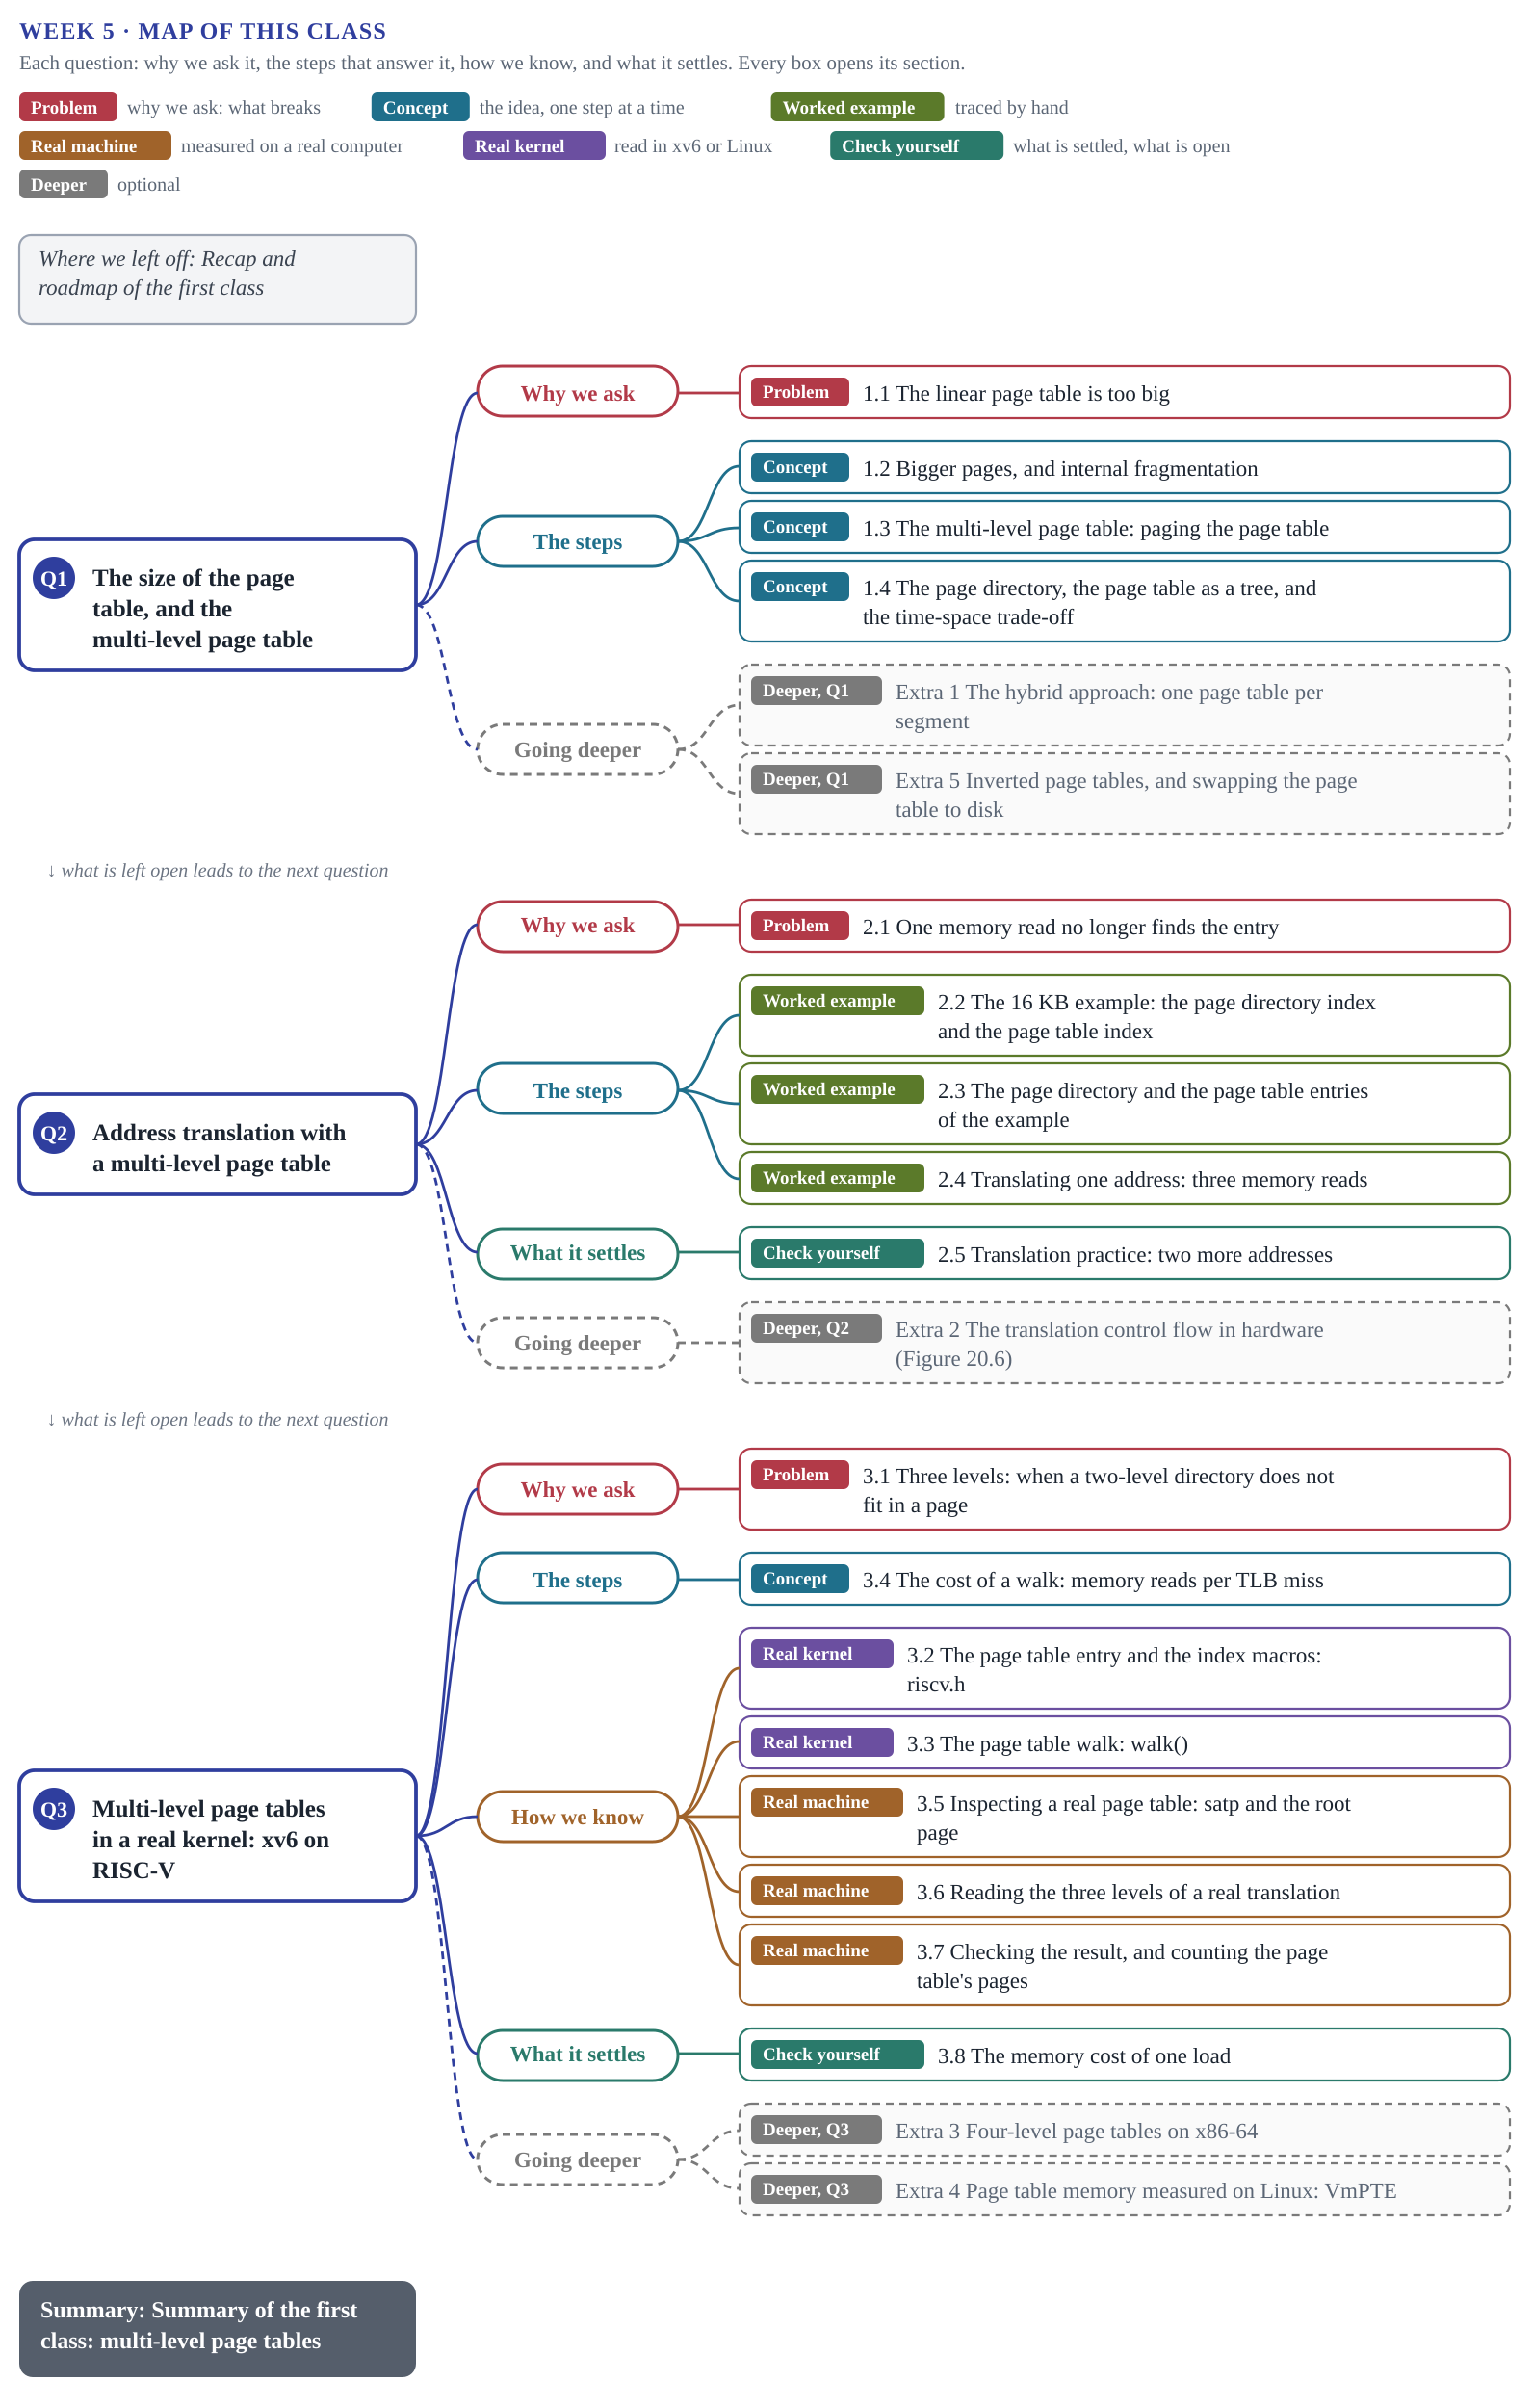
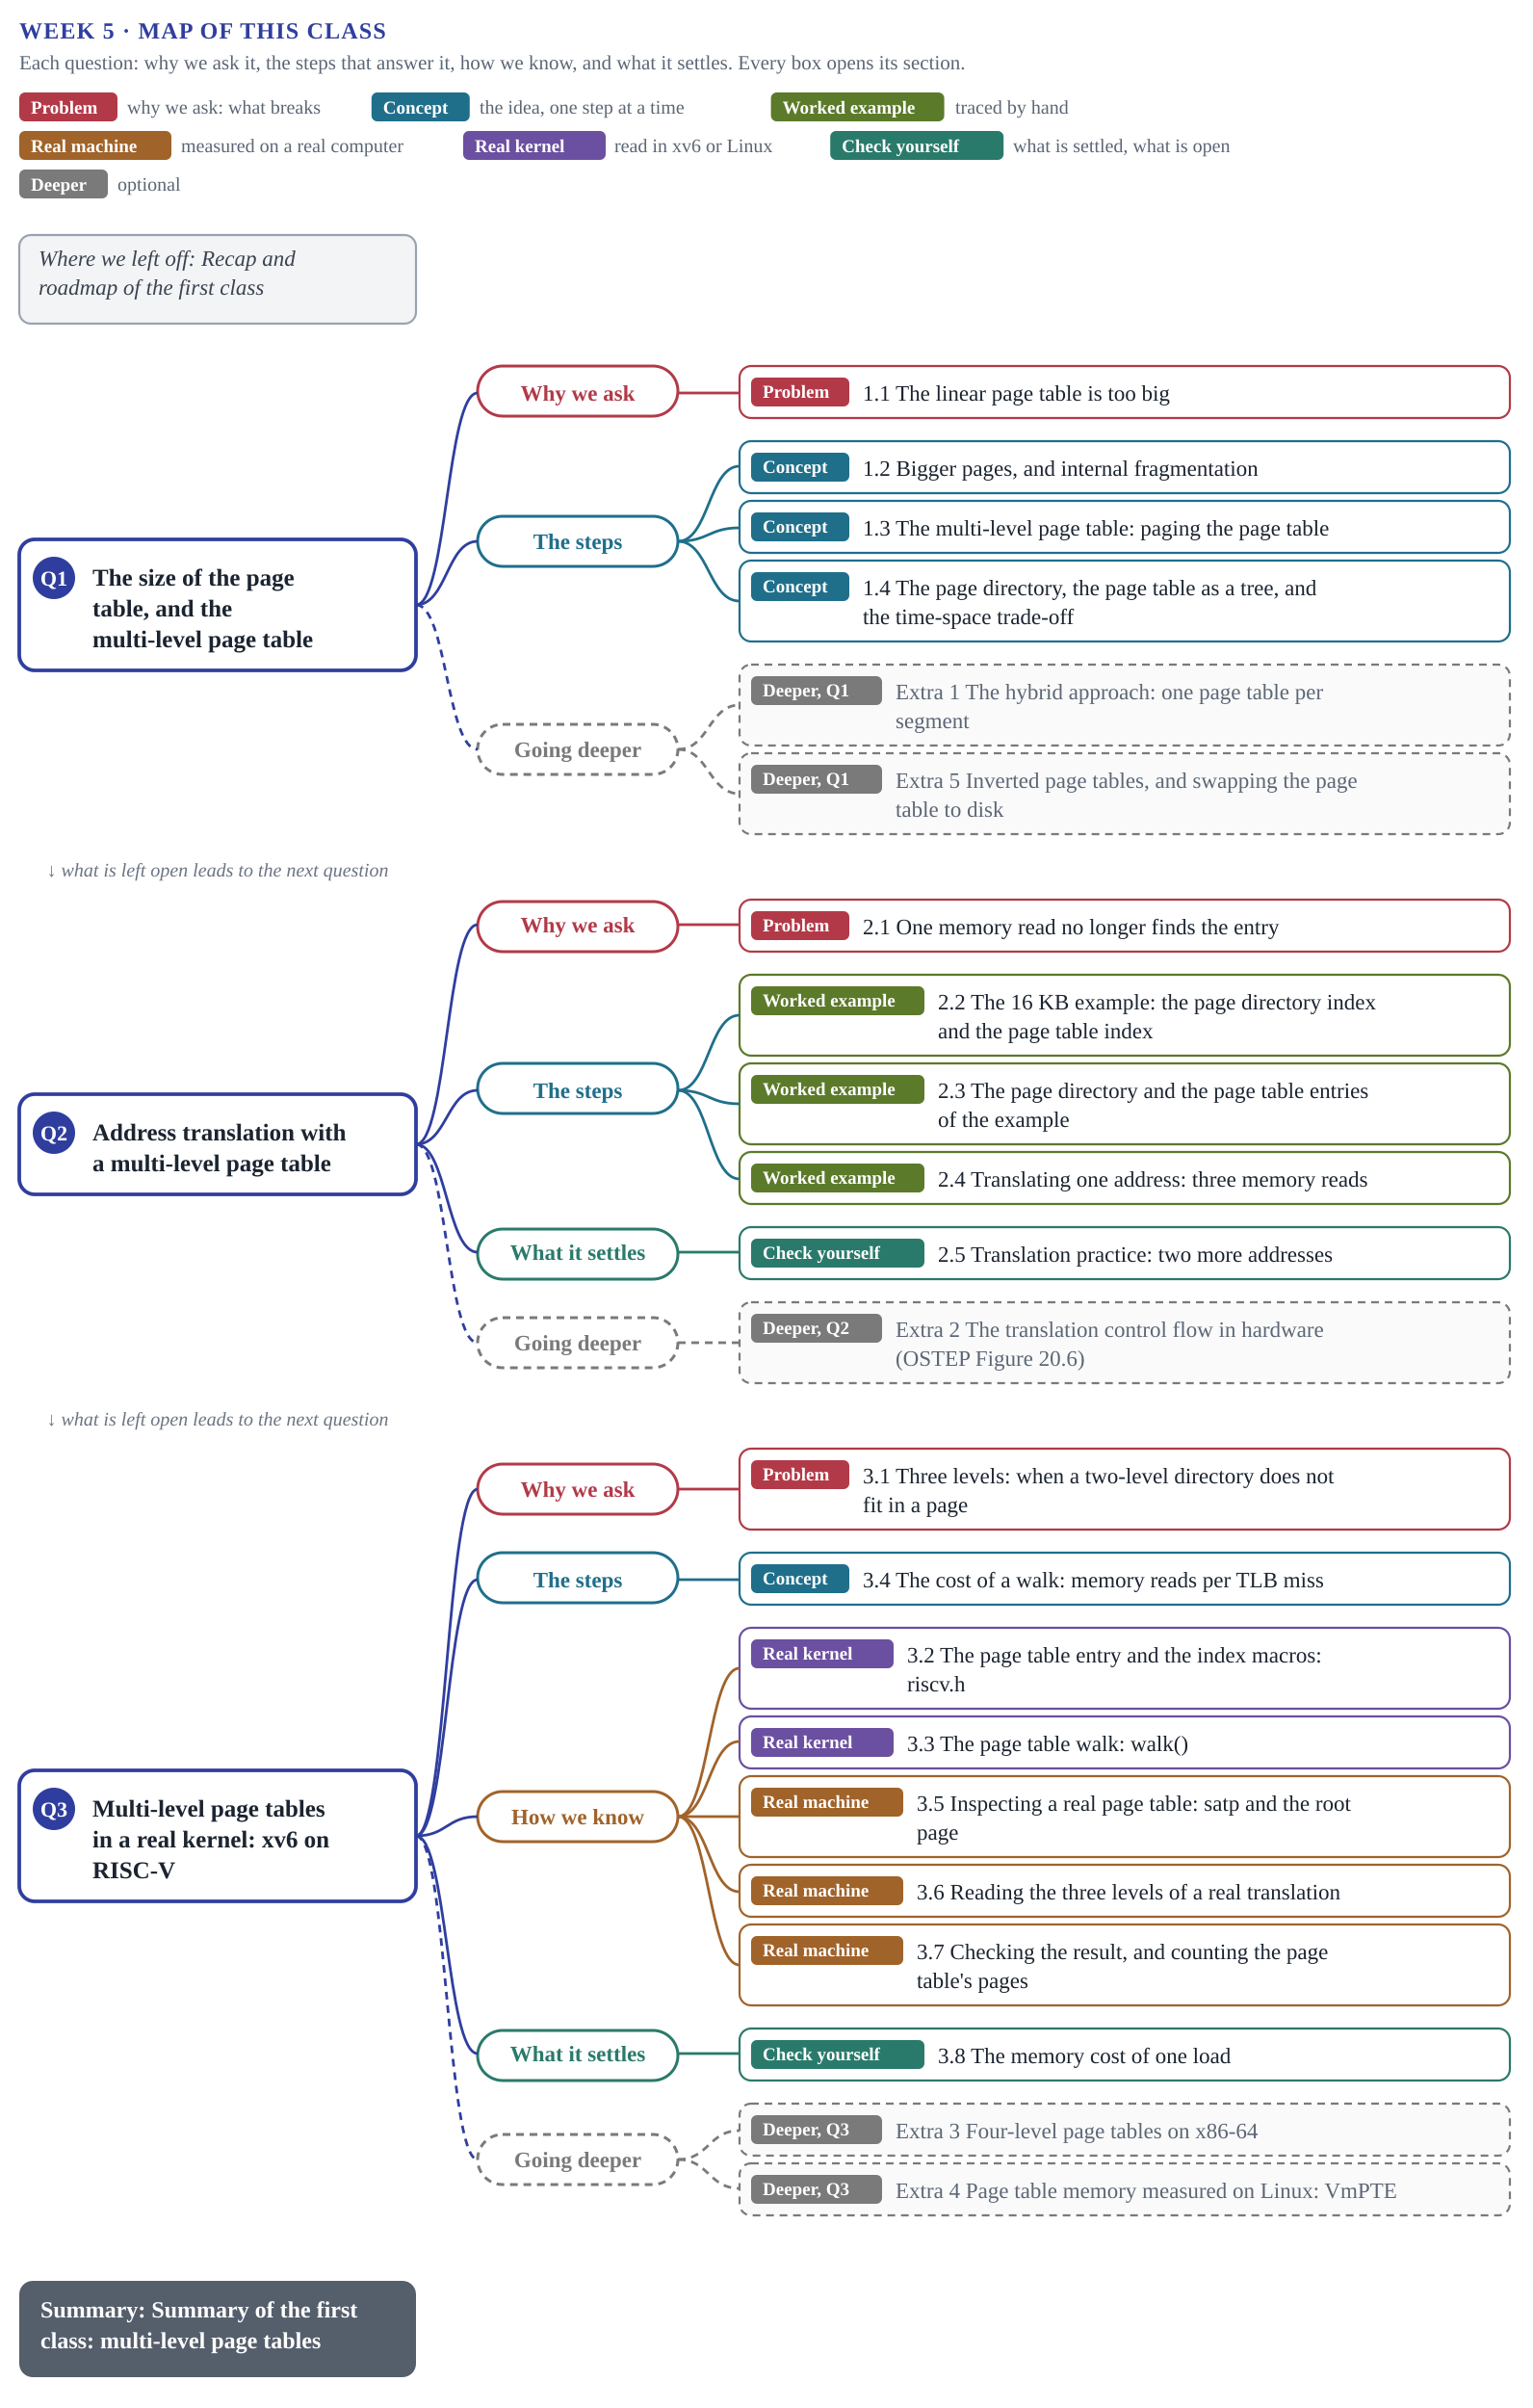
<svg xmlns="http://www.w3.org/2000/svg" viewBox="0 0 796 1250" class="cmap" role="img" aria-label="Map of this class: each question, why we ask it, its steps, how we know, and what it settles; each box a link to its section">
  <style>.cmap .cmap-link rect{transition:filter .15s} .cmap .cmap-link:hover rect{stroke-width:2.2;filter:drop-shadow(0 2px 4px rgba(0,0,0,.18))} .cmap .cmap-link:hover text{text-decoration:underline}</style>
  <rect x="0" y="0" width="796" height="1250" fill="#ffffff" />
  <text x="10" y="20" font-family="Source Sans 3, Helvetica Neue, Arial, sans-serif" font-size="12" font-weight="700" letter-spacing=".05em" fill="#2f3e9e">WEEK 5 · MAP OF THIS CLASS</text>
  <text x="10" y="36" font-family="Source Sans 3, Helvetica Neue, Arial, sans-serif" font-size="10.5" fill="#5b6675">Each question: why we ask it, the steps that answer it, how we know, and what it settles. Every box opens its section.</text>
  <rect x="10" y="48" width="51" height="15" rx="3" fill="#b23a48" />
  <text x="16" y="59" font-family="Source Sans 3, Helvetica Neue, Arial, sans-serif" font-size="9.5" font-weight="600" fill="#fff">Problem</text>
  <text x="66" y="59" font-family="Source Sans 3, Helvetica Neue, Arial, sans-serif" font-size="10" fill="#5b6675">why we ask: what breaks</text>
  <rect x="192.9" y="48" width="51" height="15" rx="3" fill="#1f6f8b" />
  <text x="198.9" y="59" font-family="Source Sans 3, Helvetica Neue, Arial, sans-serif" font-size="9.5" font-weight="600" fill="#fff">Concept</text>
  <text x="249" y="59" font-family="Source Sans 3, Helvetica Neue, Arial, sans-serif" font-size="10" fill="#5b6675">the idea, one step at a time</text>
  <rect x="400.3" y="48" width="90" height="15" rx="3" fill="#5b7a2a" />
  <text x="406.3" y="59" font-family="Source Sans 3, Helvetica Neue, Arial, sans-serif" font-size="9.5" font-weight="600" fill="#fff">Worked example</text>
  <text x="496" y="59" font-family="Source Sans 3, Helvetica Neue, Arial, sans-serif" font-size="10" fill="#5b6675">traced by hand</text>
  <rect x="10" y="68" width="79" height="15" rx="3" fill="#a0632a" />
  <text x="16" y="79" font-family="Source Sans 3, Helvetica Neue, Arial, sans-serif" font-size="9.5" font-weight="600" fill="#fff">Real machine</text>
  <text x="94" y="79" font-family="Source Sans 3, Helvetica Neue, Arial, sans-serif" font-size="10" fill="#5b6675">measured on a real computer</text>
  <rect x="240.5" y="68" width="74" height="15" rx="3" fill="#6b4fa0" />
  <text x="246.5" y="79" font-family="Source Sans 3, Helvetica Neue, Arial, sans-serif" font-size="9.5" font-weight="600" fill="#fff">Real kernel</text>
  <text x="319" y="79" font-family="Source Sans 3, Helvetica Neue, Arial, sans-serif" font-size="10" fill="#5b6675">read in xv6 or Linux</text>
  <rect x="431.1" y="68" width="90" height="15" rx="3" fill="#2a7a6b" />
  <text x="437.1" y="79" font-family="Source Sans 3, Helvetica Neue, Arial, sans-serif" font-size="9.5" font-weight="600" fill="#fff">Check yourself</text>
  <text x="526" y="79" font-family="Source Sans 3, Helvetica Neue, Arial, sans-serif" font-size="10" fill="#5b6675">what is settled, what is open</text>
  <rect x="10" y="88" width="46" height="15" rx="3" fill="#7a7a7a" />
  <text x="16" y="99" font-family="Source Sans 3, Helvetica Neue, Arial, sans-serif" font-size="9.5" font-weight="600" fill="#fff">Deeper</text>
  <text x="61" y="99" font-family="Source Sans 3, Helvetica Neue, Arial, sans-serif" font-size="10" fill="#5b6675">optional</text>
  <a href="../class-1/#opening-1" class="cmap-link">
    <rect x="10" y="122" width="206" height="46" rx="6" fill="#f3f4f6" stroke="#9aa3b2" stroke-width="1.1" />
    <text x="20" y="138" font-family="Source Sans 3, Helvetica Neue, Arial, sans-serif" font-size="11.5" font-style="italic" fill="#3a4350">Where we left off: Recap and</text>
    <text x="20" y="153" font-family="Source Sans 3, Helvetica Neue, Arial, sans-serif" font-size="11.5" font-style="italic" fill="#3a4350">roadmap of the first class</text>
  </a>
  <a href="../class-1/#sec-1-1" class="cmap-link">
    <rect x="384" y="190" width="400" height="27" rx="6" fill="#ffffff" stroke="#b23a48" stroke-width="1.1" />
    <rect x="390" y="196" width="51" height="15" rx="3" fill="#b23a48" />
    <text x="396" y="206.5" font-family="Source Sans 3, Helvetica Neue, Arial, sans-serif" font-size="9.5" font-weight="600" fill="#fff">Problem</text>
    <text x="448" y="208" font-family="Source Sans 3, Helvetica Neue, Arial, sans-serif" font-size="11.5" fill="#1b2430">1.1 The linear page table is too big</text>
  </a>
  <path d="M352,204 C368,204 368,204 384,204" fill="none" stroke="#b23a48" stroke-width="1.4" />
  <rect x="248" y="190" width="104" height="26" rx="13" fill="#ffffff" stroke="#b23a48" stroke-width="1.5" />
  <text x="300.0" y="208" text-anchor="middle" font-family="Source Sans 3, Helvetica Neue, Arial, sans-serif" font-size="11.5" font-weight="700" fill="#b23a48">Why we ask</text>
  <a href="../class-1/#sec-1-2" class="cmap-link">
    <rect x="384" y="229" width="400" height="27" rx="6" fill="#ffffff" stroke="#1f6f8b" stroke-width="1.1" />
    <rect x="390" y="235" width="51" height="15" rx="3" fill="#1f6f8b" />
    <text x="396" y="245.5" font-family="Source Sans 3, Helvetica Neue, Arial, sans-serif" font-size="9.5" font-weight="600" fill="#fff">Concept</text>
    <text x="448" y="247" font-family="Source Sans 3, Helvetica Neue, Arial, sans-serif" font-size="11.5" fill="#1b2430">1.2 Bigger pages, and internal fragmentation</text>
  </a>
  <a href="../class-1/#sec-1-3" class="cmap-link">
    <rect x="384" y="260" width="400" height="27" rx="6" fill="#ffffff" stroke="#1f6f8b" stroke-width="1.1" />
    <rect x="390" y="266" width="51" height="15" rx="3" fill="#1f6f8b" />
    <text x="396" y="276.5" font-family="Source Sans 3, Helvetica Neue, Arial, sans-serif" font-size="9.5" font-weight="600" fill="#fff">Concept</text>
    <text x="448" y="278" font-family="Source Sans 3, Helvetica Neue, Arial, sans-serif" font-size="11.5" fill="#1b2430">1.3 The multi-level page table: paging the page table</text>
  </a>
  <a href="../class-1/#sec-1-4" class="cmap-link">
    <rect x="384" y="291" width="400" height="42" rx="6" fill="#ffffff" stroke="#1f6f8b" stroke-width="1.1" />
    <rect x="390" y="297" width="51" height="15" rx="3" fill="#1f6f8b" />
    <text x="396" y="307.5" font-family="Source Sans 3, Helvetica Neue, Arial, sans-serif" font-size="9.5" font-weight="600" fill="#fff">Concept</text>
    <text x="448" y="309" font-family="Source Sans 3, Helvetica Neue, Arial, sans-serif" font-size="11.5" fill="#1b2430">1.4 The page directory, the page table as a tree, and</text>
    <text x="448" y="324" font-family="Source Sans 3, Helvetica Neue, Arial, sans-serif" font-size="11.5" fill="#1b2430">the time-space trade-off</text>
  </a>
  <path d="M352,281 C368,281 368,242 384,242" fill="none" stroke="#1f6f8b" stroke-width="1.4" />
  <path d="M352,281 C368,281 368,274 384,274" fill="none" stroke="#1f6f8b" stroke-width="1.4" />
  <path d="M352,281 C368,281 368,312 384,312" fill="none" stroke="#1f6f8b" stroke-width="1.4" />
  <rect x="248" y="268" width="104" height="26" rx="13" fill="#ffffff" stroke="#1f6f8b" stroke-width="1.5" />
  <text x="300.0" y="285" text-anchor="middle" font-family="Source Sans 3, Helvetica Neue, Arial, sans-serif" font-size="11.5" font-weight="700" fill="#1f6f8b">The steps</text>
  <a href="../class-1/#extra-1" class="cmap-link">
    <rect x="384" y="345" width="400" height="42" rx="6" fill="#fafafa" stroke="#7a7a7a" stroke-width="1.1" stroke-dasharray="4 3" />
    <rect x="390" y="351" width="68" height="15" rx="3" fill="#7a7a7a" />
    <text x="396" y="361.5" font-family="Source Sans 3, Helvetica Neue, Arial, sans-serif" font-size="9.5" font-weight="600" fill="#fff">Deeper, Q1</text>
    <text x="465" y="363" font-family="Source Sans 3, Helvetica Neue, Arial, sans-serif" font-size="11.5" fill="#5b6675">Extra 1 The hybrid approach: one page table per</text>
    <text x="465" y="378" font-family="Source Sans 3, Helvetica Neue, Arial, sans-serif" font-size="11.5" fill="#5b6675">segment</text>
  </a>
  <a href="../class-1/#extra-5" class="cmap-link">
    <rect x="384" y="391" width="400" height="42" rx="6" fill="#fafafa" stroke="#7a7a7a" stroke-width="1.1" stroke-dasharray="4 3" />
    <rect x="390" y="397" width="68" height="15" rx="3" fill="#7a7a7a" />
    <text x="396" y="407.5" font-family="Source Sans 3, Helvetica Neue, Arial, sans-serif" font-size="9.5" font-weight="600" fill="#fff">Deeper, Q1</text>
    <text x="465" y="409" font-family="Source Sans 3, Helvetica Neue, Arial, sans-serif" font-size="11.5" fill="#5b6675">Extra 5 Inverted page tables, and swapping the page</text>
    <text x="465" y="424" font-family="Source Sans 3, Helvetica Neue, Arial, sans-serif" font-size="11.5" fill="#5b6675">table to disk</text>
  </a>
  <path d="M352,389 C368,389 368,366 384,366" fill="none" stroke="#7a7a7a" stroke-width="1.4" stroke-dasharray="4 3" />
  <path d="M352,389 C368,389 368,412 384,412" fill="none" stroke="#7a7a7a" stroke-width="1.4" stroke-dasharray="4 3" />
  <rect x="248" y="376" width="104" height="26" rx="13" fill="#ffffff" stroke="#7a7a7a" stroke-width="1.5" stroke-dasharray="4 3" />
  <text x="300.0" y="393" text-anchor="middle" font-family="Source Sans 3, Helvetica Neue, Arial, sans-serif" font-size="11.5" font-weight="700" fill="#7a7a7a">Going deeper</text>
  <path d="M216,314 C232,314 232,204 248,204" fill="none" stroke="#2f3e9e" stroke-width="1.4" />
  <path d="M216,314 C232,314 232,281 248,281" fill="none" stroke="#2f3e9e" stroke-width="1.4" />
  <path d="M216,314 C232,314 232,389 248,389" fill="none" stroke="#2f3e9e" stroke-width="1.4" stroke-dasharray="4 3" />
  <a href="../class-1/#chapter-1" class="cmap-link">
    <rect x="10" y="280" width="206" height="68" rx="8" fill="#ffffff" stroke="#2f3e9e" stroke-width="1.9" />
    <circle cx="28" cy="300" r="11" fill="#2f3e9e" />
    <text x="28" y="304" text-anchor="middle" font-family="Source Sans 3, Helvetica Neue, Arial, sans-serif" font-size="11" font-weight="700" fill="#fff">Q1</text>
    <text x="48" y="304" font-family="Source Sans 3, Helvetica Neue, Arial, sans-serif" font-size="12.5" font-weight="600" fill="#1b2430">The size of the page</text>
    <text x="48" y="320" font-family="Source Sans 3, Helvetica Neue, Arial, sans-serif" font-size="12.5" font-weight="600" fill="#1b2430">table, and the</text>
    <text x="48" y="336" font-family="Source Sans 3, Helvetica Neue, Arial, sans-serif" font-size="12.5" font-weight="600" fill="#1b2430">multi-level page table</text>
  </a>
  <text x="113.0" y="455" text-anchor="middle" font-family="Source Sans 3, Helvetica Neue, Arial, sans-serif" font-size="10" font-style="italic" fill="#6b7482">↓ what is left open leads to the next question</text>
  <a href="../class-1/#sec-2-1" class="cmap-link">
    <rect x="384" y="467" width="400" height="27" rx="6" fill="#ffffff" stroke="#b23a48" stroke-width="1.1" />
    <rect x="390" y="473" width="51" height="15" rx="3" fill="#b23a48" />
    <text x="396" y="483.5" font-family="Source Sans 3, Helvetica Neue, Arial, sans-serif" font-size="9.5" font-weight="600" fill="#fff">Problem</text>
    <text x="448" y="485" font-family="Source Sans 3, Helvetica Neue, Arial, sans-serif" font-size="11.5" fill="#1b2430">2.1 One memory read no longer finds the entry</text>
  </a>
  <path d="M352,480 C368,480 368,480 384,480" fill="none" stroke="#b23a48" stroke-width="1.4" />
  <rect x="248" y="468" width="104" height="26" rx="13" fill="#ffffff" stroke="#b23a48" stroke-width="1.5" />
  <text x="300.0" y="484" text-anchor="middle" font-family="Source Sans 3, Helvetica Neue, Arial, sans-serif" font-size="11.5" font-weight="700" fill="#b23a48">Why we ask</text>
  <a href="../class-1/#sec-2-2" class="cmap-link">
    <rect x="384" y="506" width="400" height="42" rx="6" fill="#ffffff" stroke="#5b7a2a" stroke-width="1.1" />
    <rect x="390" y="512" width="90" height="15" rx="3" fill="#5b7a2a" />
    <text x="396" y="522.5" font-family="Source Sans 3, Helvetica Neue, Arial, sans-serif" font-size="9.5" font-weight="600" fill="#fff">Worked example</text>
    <text x="487" y="524" font-family="Source Sans 3, Helvetica Neue, Arial, sans-serif" font-size="11.5" fill="#1b2430">2.2 The 16 KB example: the page directory index</text>
    <text x="487" y="539" font-family="Source Sans 3, Helvetica Neue, Arial, sans-serif" font-size="11.5" fill="#1b2430">and the page table index</text>
  </a>
  <a href="../class-1/#sec-2-3" class="cmap-link">
    <rect x="384" y="552" width="400" height="42" rx="6" fill="#ffffff" stroke="#5b7a2a" stroke-width="1.1" />
    <rect x="390" y="558" width="90" height="15" rx="3" fill="#5b7a2a" />
    <text x="396" y="568.5" font-family="Source Sans 3, Helvetica Neue, Arial, sans-serif" font-size="9.5" font-weight="600" fill="#fff">Worked example</text>
    <text x="487" y="570" font-family="Source Sans 3, Helvetica Neue, Arial, sans-serif" font-size="11.5" fill="#1b2430">2.3 The page directory and the page table entries</text>
    <text x="487" y="585" font-family="Source Sans 3, Helvetica Neue, Arial, sans-serif" font-size="11.5" fill="#1b2430">of the example</text>
  </a>
  <a href="../class-1/#sec-2-4" class="cmap-link">
    <rect x="384" y="598" width="400" height="27" rx="6" fill="#ffffff" stroke="#5b7a2a" stroke-width="1.1" />
    <rect x="390" y="604" width="90" height="15" rx="3" fill="#5b7a2a" />
    <text x="396" y="614.5" font-family="Source Sans 3, Helvetica Neue, Arial, sans-serif" font-size="9.5" font-weight="600" fill="#fff">Worked example</text>
    <text x="487" y="616" font-family="Source Sans 3, Helvetica Neue, Arial, sans-serif" font-size="11.5" fill="#1b2430">2.4 Translating one address: three memory reads</text>
  </a>
  <path d="M352,566 C368,566 368,527 384,527" fill="none" stroke="#1f6f8b" stroke-width="1.4" />
  <path d="M352,566 C368,566 368,573 384,573" fill="none" stroke="#1f6f8b" stroke-width="1.4" />
  <path d="M352,566 C368,566 368,612 384,612" fill="none" stroke="#1f6f8b" stroke-width="1.4" />
  <rect x="248" y="552" width="104" height="26" rx="13" fill="#ffffff" stroke="#1f6f8b" stroke-width="1.5" />
  <text x="300.0" y="570" text-anchor="middle" font-family="Source Sans 3, Helvetica Neue, Arial, sans-serif" font-size="11.5" font-weight="700" fill="#1f6f8b">The steps</text>
  <a href="../class-1/#sec-2-5" class="cmap-link">
    <rect x="384" y="637" width="400" height="27" rx="6" fill="#ffffff" stroke="#2a7a6b" stroke-width="1.1" />
    <rect x="390" y="643" width="90" height="15" rx="3" fill="#2a7a6b" />
    <text x="396" y="653.5" font-family="Source Sans 3, Helvetica Neue, Arial, sans-serif" font-size="9.5" font-weight="600" fill="#fff">Check yourself</text>
    <text x="487" y="655" font-family="Source Sans 3, Helvetica Neue, Arial, sans-serif" font-size="11.5" fill="#1b2430">2.5 Translation practice: two more addresses</text>
  </a>
  <path d="M352,650 C368,650 368,650 384,650" fill="none" stroke="#2a7a6b" stroke-width="1.4" />
  <rect x="248" y="638" width="104" height="26" rx="13" fill="#ffffff" stroke="#2a7a6b" stroke-width="1.5" />
  <text x="300.0" y="654" text-anchor="middle" font-family="Source Sans 3, Helvetica Neue, Arial, sans-serif" font-size="11.5" font-weight="700" fill="#2a7a6b">What it settles</text>
  <a href="../class-1/#extra-2" class="cmap-link">
    <rect x="384" y="676" width="400" height="42" rx="6" fill="#fafafa" stroke="#7a7a7a" stroke-width="1.1" stroke-dasharray="4 3" />
    <rect x="390" y="682" width="68" height="15" rx="3" fill="#7a7a7a" />
    <text x="396" y="692.5" font-family="Source Sans 3, Helvetica Neue, Arial, sans-serif" font-size="9.5" font-weight="600" fill="#fff">Deeper, Q2</text>
    <text x="465" y="694" font-family="Source Sans 3, Helvetica Neue, Arial, sans-serif" font-size="11.5" fill="#5b6675">Extra 2 The translation control flow in hardware</text>
-     <text x="465" y="709" font-family="Source Sans 3, Helvetica Neue, Arial, sans-serif" font-size="11.5" fill="#5b6675">(Figure 20.6)</text>
+     <text x="465" y="709" font-family="Source Sans 3, Helvetica Neue, Arial, sans-serif" font-size="11.5" fill="#5b6675">(OSTEP Figure 20.6)</text>
  </a>
  <path d="M352,697 C368,697 368,697 384,697" fill="none" stroke="#7a7a7a" stroke-width="1.4" stroke-dasharray="4 3" />
  <rect x="248" y="684" width="104" height="26" rx="13" fill="#ffffff" stroke="#7a7a7a" stroke-width="1.5" stroke-dasharray="4 3" />
  <text x="300.0" y="701" text-anchor="middle" font-family="Source Sans 3, Helvetica Neue, Arial, sans-serif" font-size="11.5" font-weight="700" fill="#7a7a7a">Going deeper</text>
  <path d="M216,594 C232,594 232,480 248,480" fill="none" stroke="#2f3e9e" stroke-width="1.4" />
  <path d="M216,594 C232,594 232,566 248,566" fill="none" stroke="#2f3e9e" stroke-width="1.4" />
  <path d="M216,594 C232,594 232,650 248,650" fill="none" stroke="#2f3e9e" stroke-width="1.4" />
  <path d="M216,594 C232,594 232,697 248,697" fill="none" stroke="#2f3e9e" stroke-width="1.4" stroke-dasharray="4 3" />
  <a href="../class-1/#chapter-2" class="cmap-link">
    <rect x="10" y="568" width="206" height="52" rx="8" fill="#ffffff" stroke="#2f3e9e" stroke-width="1.9" />
    <circle cx="28" cy="588" r="11" fill="#2f3e9e" />
    <text x="28" y="592" text-anchor="middle" font-family="Source Sans 3, Helvetica Neue, Arial, sans-serif" font-size="11" font-weight="700" fill="#fff">Q2</text>
    <text x="48" y="592" font-family="Source Sans 3, Helvetica Neue, Arial, sans-serif" font-size="12.5" font-weight="600" fill="#1b2430">Address translation with</text>
    <text x="48" y="608" font-family="Source Sans 3, Helvetica Neue, Arial, sans-serif" font-size="12.5" font-weight="600" fill="#1b2430">a multi-level page table</text>
  </a>
  <text x="113.0" y="740" text-anchor="middle" font-family="Source Sans 3, Helvetica Neue, Arial, sans-serif" font-size="10" font-style="italic" fill="#6b7482">↓ what is left open leads to the next question</text>
  <a href="../class-1/#sec-3-1" class="cmap-link">
    <rect x="384" y="752" width="400" height="42" rx="6" fill="#ffffff" stroke="#b23a48" stroke-width="1.1" />
    <rect x="390" y="758" width="51" height="15" rx="3" fill="#b23a48" />
    <text x="396" y="768.5" font-family="Source Sans 3, Helvetica Neue, Arial, sans-serif" font-size="9.5" font-weight="600" fill="#fff">Problem</text>
    <text x="448" y="770" font-family="Source Sans 3, Helvetica Neue, Arial, sans-serif" font-size="11.5" fill="#1b2430">3.1 Three levels: when a two-level directory does not</text>
    <text x="448" y="785" font-family="Source Sans 3, Helvetica Neue, Arial, sans-serif" font-size="11.5" fill="#1b2430">fit in a page</text>
  </a>
  <path d="M352,773 C368,773 368,773 384,773" fill="none" stroke="#b23a48" stroke-width="1.4" />
  <rect x="248" y="760" width="104" height="26" rx="13" fill="#ffffff" stroke="#b23a48" stroke-width="1.5" />
  <text x="300.0" y="777" text-anchor="middle" font-family="Source Sans 3, Helvetica Neue, Arial, sans-serif" font-size="11.5" font-weight="700" fill="#b23a48">Why we ask</text>
  <a href="../class-1/#sec-3-4" class="cmap-link">
    <rect x="384" y="806" width="400" height="27" rx="6" fill="#ffffff" stroke="#1f6f8b" stroke-width="1.1" />
    <rect x="390" y="812" width="51" height="15" rx="3" fill="#1f6f8b" />
    <text x="396" y="822.5" font-family="Source Sans 3, Helvetica Neue, Arial, sans-serif" font-size="9.5" font-weight="600" fill="#fff">Concept</text>
    <text x="448" y="824" font-family="Source Sans 3, Helvetica Neue, Arial, sans-serif" font-size="11.5" fill="#1b2430">3.4 The cost of a walk: memory reads per TLB miss</text>
  </a>
  <path d="M352,820 C368,820 368,820 384,820" fill="none" stroke="#1f6f8b" stroke-width="1.4" />
  <rect x="248" y="806" width="104" height="26" rx="13" fill="#ffffff" stroke="#1f6f8b" stroke-width="1.5" />
  <text x="300.0" y="824" text-anchor="middle" font-family="Source Sans 3, Helvetica Neue, Arial, sans-serif" font-size="11.5" font-weight="700" fill="#1f6f8b">The steps</text>
  <a href="../class-1/#sec-3-2" class="cmap-link">
    <rect x="384" y="845" width="400" height="42" rx="6" fill="#ffffff" stroke="#6b4fa0" stroke-width="1.1" />
    <rect x="390" y="851" width="74" height="15" rx="3" fill="#6b4fa0" />
    <text x="396" y="861.5" font-family="Source Sans 3, Helvetica Neue, Arial, sans-serif" font-size="9.5" font-weight="600" fill="#fff">Real kernel</text>
    <text x="471" y="863" font-family="Source Sans 3, Helvetica Neue, Arial, sans-serif" font-size="11.5" fill="#1b2430">3.2 The page table entry and the index macros:</text>
    <text x="471" y="878" font-family="Source Sans 3, Helvetica Neue, Arial, sans-serif" font-size="11.5" fill="#1b2430">riscv.h</text>
  </a>
  <a href="../class-1/#sec-3-3" class="cmap-link">
    <rect x="384" y="891" width="400" height="27" rx="6" fill="#ffffff" stroke="#6b4fa0" stroke-width="1.1" />
    <rect x="390" y="897" width="74" height="15" rx="3" fill="#6b4fa0" />
    <text x="396" y="907.5" font-family="Source Sans 3, Helvetica Neue, Arial, sans-serif" font-size="9.5" font-weight="600" fill="#fff">Real kernel</text>
    <text x="471" y="909" font-family="Source Sans 3, Helvetica Neue, Arial, sans-serif" font-size="11.5" fill="#1b2430">3.3 The page table walk: walk()</text>
  </a>
  <a href="../class-1/#sec-3-5" class="cmap-link">
    <rect x="384" y="922" width="400" height="42" rx="6" fill="#ffffff" stroke="#a0632a" stroke-width="1.1" />
    <rect x="390" y="928" width="79" height="15" rx="3" fill="#a0632a" />
    <text x="396" y="938.5" font-family="Source Sans 3, Helvetica Neue, Arial, sans-serif" font-size="9.5" font-weight="600" fill="#fff">Real machine</text>
    <text x="476" y="940" font-family="Source Sans 3, Helvetica Neue, Arial, sans-serif" font-size="11.5" fill="#1b2430">3.5 Inspecting a real page table: satp and the root</text>
    <text x="476" y="955" font-family="Source Sans 3, Helvetica Neue, Arial, sans-serif" font-size="11.5" fill="#1b2430">page</text>
  </a>
  <a href="../class-1/#sec-3-6" class="cmap-link">
    <rect x="384" y="968" width="400" height="27" rx="6" fill="#ffffff" stroke="#a0632a" stroke-width="1.1" />
    <rect x="390" y="974" width="79" height="15" rx="3" fill="#a0632a" />
    <text x="396" y="984.5" font-family="Source Sans 3, Helvetica Neue, Arial, sans-serif" font-size="9.5" font-weight="600" fill="#fff">Real machine</text>
    <text x="476" y="986" font-family="Source Sans 3, Helvetica Neue, Arial, sans-serif" font-size="11.5" fill="#1b2430">3.6 Reading the three levels of a real translation</text>
  </a>
  <a href="../class-1/#sec-3-7" class="cmap-link">
    <rect x="384" y="999" width="400" height="42" rx="6" fill="#ffffff" stroke="#a0632a" stroke-width="1.1" />
    <rect x="390" y="1005" width="79" height="15" rx="3" fill="#a0632a" />
    <text x="396" y="1015.5" font-family="Source Sans 3, Helvetica Neue, Arial, sans-serif" font-size="9.5" font-weight="600" fill="#fff">Real machine</text>
    <text x="476" y="1017" font-family="Source Sans 3, Helvetica Neue, Arial, sans-serif" font-size="11.5" fill="#1b2430">3.7 Checking the result, and counting the page</text>
    <text x="476" y="1032" font-family="Source Sans 3, Helvetica Neue, Arial, sans-serif" font-size="11.5" fill="#1b2430">table's pages</text>
  </a>
  <path d="M352,943 C368,943 368,866 384,866" fill="none" stroke="#a0632a" stroke-width="1.4" />
  <path d="M352,943 C368,943 368,904 384,904" fill="none" stroke="#a0632a" stroke-width="1.4" />
  <path d="M352,943 C368,943 368,943 384,943" fill="none" stroke="#a0632a" stroke-width="1.4" />
  <path d="M352,943 C368,943 368,982 384,982" fill="none" stroke="#a0632a" stroke-width="1.4" />
  <path d="M352,943 C368,943 368,1020 384,1020" fill="none" stroke="#a0632a" stroke-width="1.4" />
  <rect x="248" y="930" width="104" height="26" rx="13" fill="#ffffff" stroke="#a0632a" stroke-width="1.5" />
  <text x="300.0" y="947" text-anchor="middle" font-family="Source Sans 3, Helvetica Neue, Arial, sans-serif" font-size="11.5" font-weight="700" fill="#a0632a">How we know</text>
  <a href="../class-1/#sec-3-8" class="cmap-link">
    <rect x="384" y="1053" width="400" height="27" rx="6" fill="#ffffff" stroke="#2a7a6b" stroke-width="1.1" />
    <rect x="390" y="1059" width="90" height="15" rx="3" fill="#2a7a6b" />
    <text x="396" y="1069.5" font-family="Source Sans 3, Helvetica Neue, Arial, sans-serif" font-size="9.5" font-weight="600" fill="#fff">Check yourself</text>
    <text x="487" y="1071" font-family="Source Sans 3, Helvetica Neue, Arial, sans-serif" font-size="11.5" fill="#1b2430">3.8 The memory cost of one load</text>
  </a>
  <path d="M352,1066 C368,1066 368,1066 384,1066" fill="none" stroke="#2a7a6b" stroke-width="1.4" />
  <rect x="248" y="1054" width="104" height="26" rx="13" fill="#ffffff" stroke="#2a7a6b" stroke-width="1.5" />
  <text x="300.0" y="1070" text-anchor="middle" font-family="Source Sans 3, Helvetica Neue, Arial, sans-serif" font-size="11.5" font-weight="700" fill="#2a7a6b">What it settles</text>
  <a href="../class-1/#extra-3" class="cmap-link">
    <rect x="384" y="1092" width="400" height="27" rx="6" fill="#fafafa" stroke="#7a7a7a" stroke-width="1.1" stroke-dasharray="4 3" />
    <rect x="390" y="1098" width="68" height="15" rx="3" fill="#7a7a7a" />
    <text x="396" y="1108.5" font-family="Source Sans 3, Helvetica Neue, Arial, sans-serif" font-size="9.5" font-weight="600" fill="#fff">Deeper, Q3</text>
    <text x="465" y="1110" font-family="Source Sans 3, Helvetica Neue, Arial, sans-serif" font-size="11.5" fill="#5b6675">Extra 3 Four-level page tables on x86-64</text>
  </a>
  <a href="../class-1/#extra-4" class="cmap-link">
    <rect x="384" y="1123" width="400" height="27" rx="6" fill="#fafafa" stroke="#7a7a7a" stroke-width="1.1" stroke-dasharray="4 3" />
    <rect x="390" y="1129" width="68" height="15" rx="3" fill="#7a7a7a" />
    <text x="396" y="1139.5" font-family="Source Sans 3, Helvetica Neue, Arial, sans-serif" font-size="9.5" font-weight="600" fill="#fff">Deeper, Q3</text>
    <text x="465" y="1141" font-family="Source Sans 3, Helvetica Neue, Arial, sans-serif" font-size="11.5" fill="#5b6675">Extra 4 Page table memory measured on Linux: VmPTE</text>
  </a>
  <path d="M352,1121 C368,1121 368,1106 384,1106" fill="none" stroke="#7a7a7a" stroke-width="1.4" stroke-dasharray="4 3" />
  <path d="M352,1121 C368,1121 368,1136 384,1136" fill="none" stroke="#7a7a7a" stroke-width="1.4" stroke-dasharray="4 3" />
  <rect x="248" y="1108" width="104" height="26" rx="13" fill="#ffffff" stroke="#7a7a7a" stroke-width="1.5" stroke-dasharray="4 3" />
  <text x="300.0" y="1125" text-anchor="middle" font-family="Source Sans 3, Helvetica Neue, Arial, sans-serif" font-size="11.5" font-weight="700" fill="#7a7a7a">Going deeper</text>
  <path d="M216,953 C232,953 232,773 248,773" fill="none" stroke="#2f3e9e" stroke-width="1.4" />
  <path d="M216,953 C232,953 232,820 248,820" fill="none" stroke="#2f3e9e" stroke-width="1.4" />
  <path d="M216,953 C232,953 232,943 248,943" fill="none" stroke="#2f3e9e" stroke-width="1.4" />
  <path d="M216,953 C232,953 232,1066 248,1066" fill="none" stroke="#2f3e9e" stroke-width="1.4" />
  <path d="M216,953 C232,953 232,1121 248,1121" fill="none" stroke="#2f3e9e" stroke-width="1.4" stroke-dasharray="4 3" />
  <a href="../class-1/#chapter-3" class="cmap-link">
    <rect x="10" y="919" width="206" height="68" rx="8" fill="#ffffff" stroke="#2f3e9e" stroke-width="1.9" />
    <circle cx="28" cy="939" r="11" fill="#2f3e9e" />
    <text x="28" y="943" text-anchor="middle" font-family="Source Sans 3, Helvetica Neue, Arial, sans-serif" font-size="11" font-weight="700" fill="#fff">Q3</text>
    <text x="48" y="943" font-family="Source Sans 3, Helvetica Neue, Arial, sans-serif" font-size="12.5" font-weight="600" fill="#1b2430">Multi-level page tables</text>
    <text x="48" y="959" font-family="Source Sans 3, Helvetica Neue, Arial, sans-serif" font-size="12.5" font-weight="600" fill="#1b2430">in a real kernel: xv6 on</text>
    <text x="48" y="975" font-family="Source Sans 3, Helvetica Neue, Arial, sans-serif" font-size="12.5" font-weight="600" fill="#1b2430">RISC-V</text>
  </a>
  <a href="../class-1/#summary-19" class="cmap-link">
    <rect x="10" y="1184" width="206" height="50" rx="7" fill="#555e6b" />
    <text x="21" y="1203" font-family="Source Sans 3, Helvetica Neue, Arial, sans-serif" font-size="12" font-weight="600" fill="#fff">Summary: Summary of the first</text>
    <text x="21" y="1219" font-family="Source Sans 3, Helvetica Neue, Arial, sans-serif" font-size="12" font-weight="600" fill="#fff">class: multi-level page tables</text>
  </a>
</svg>
